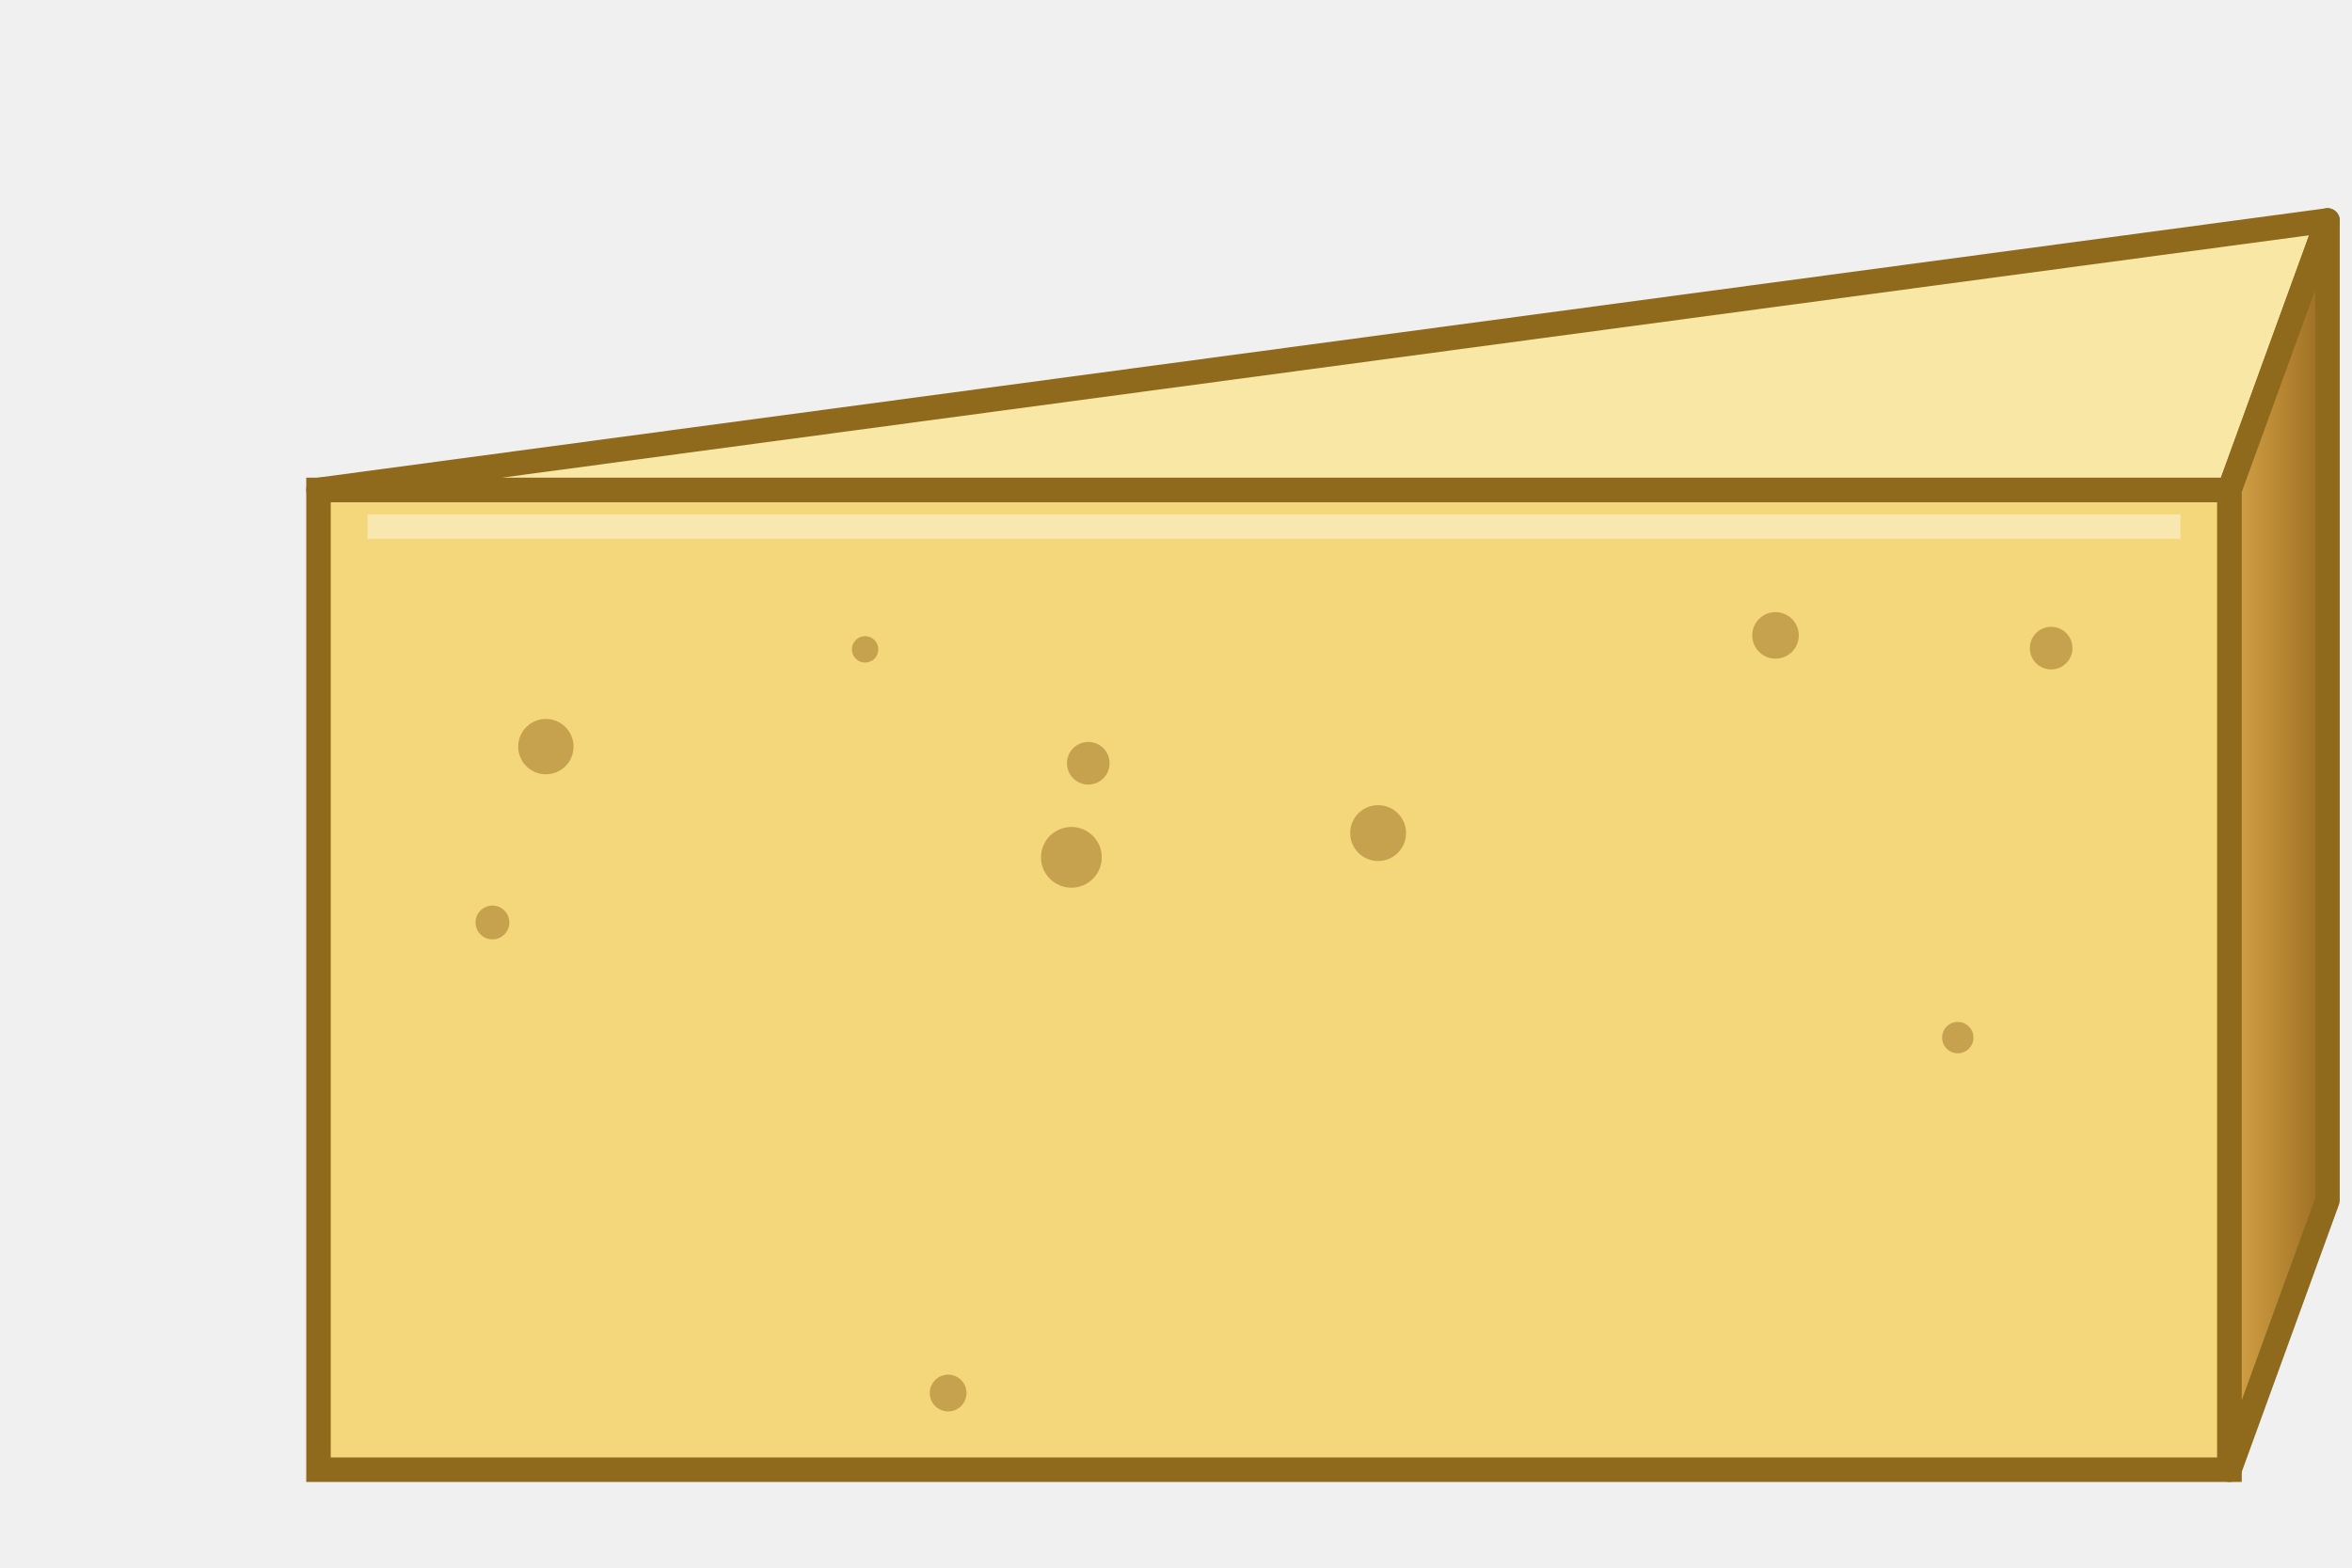
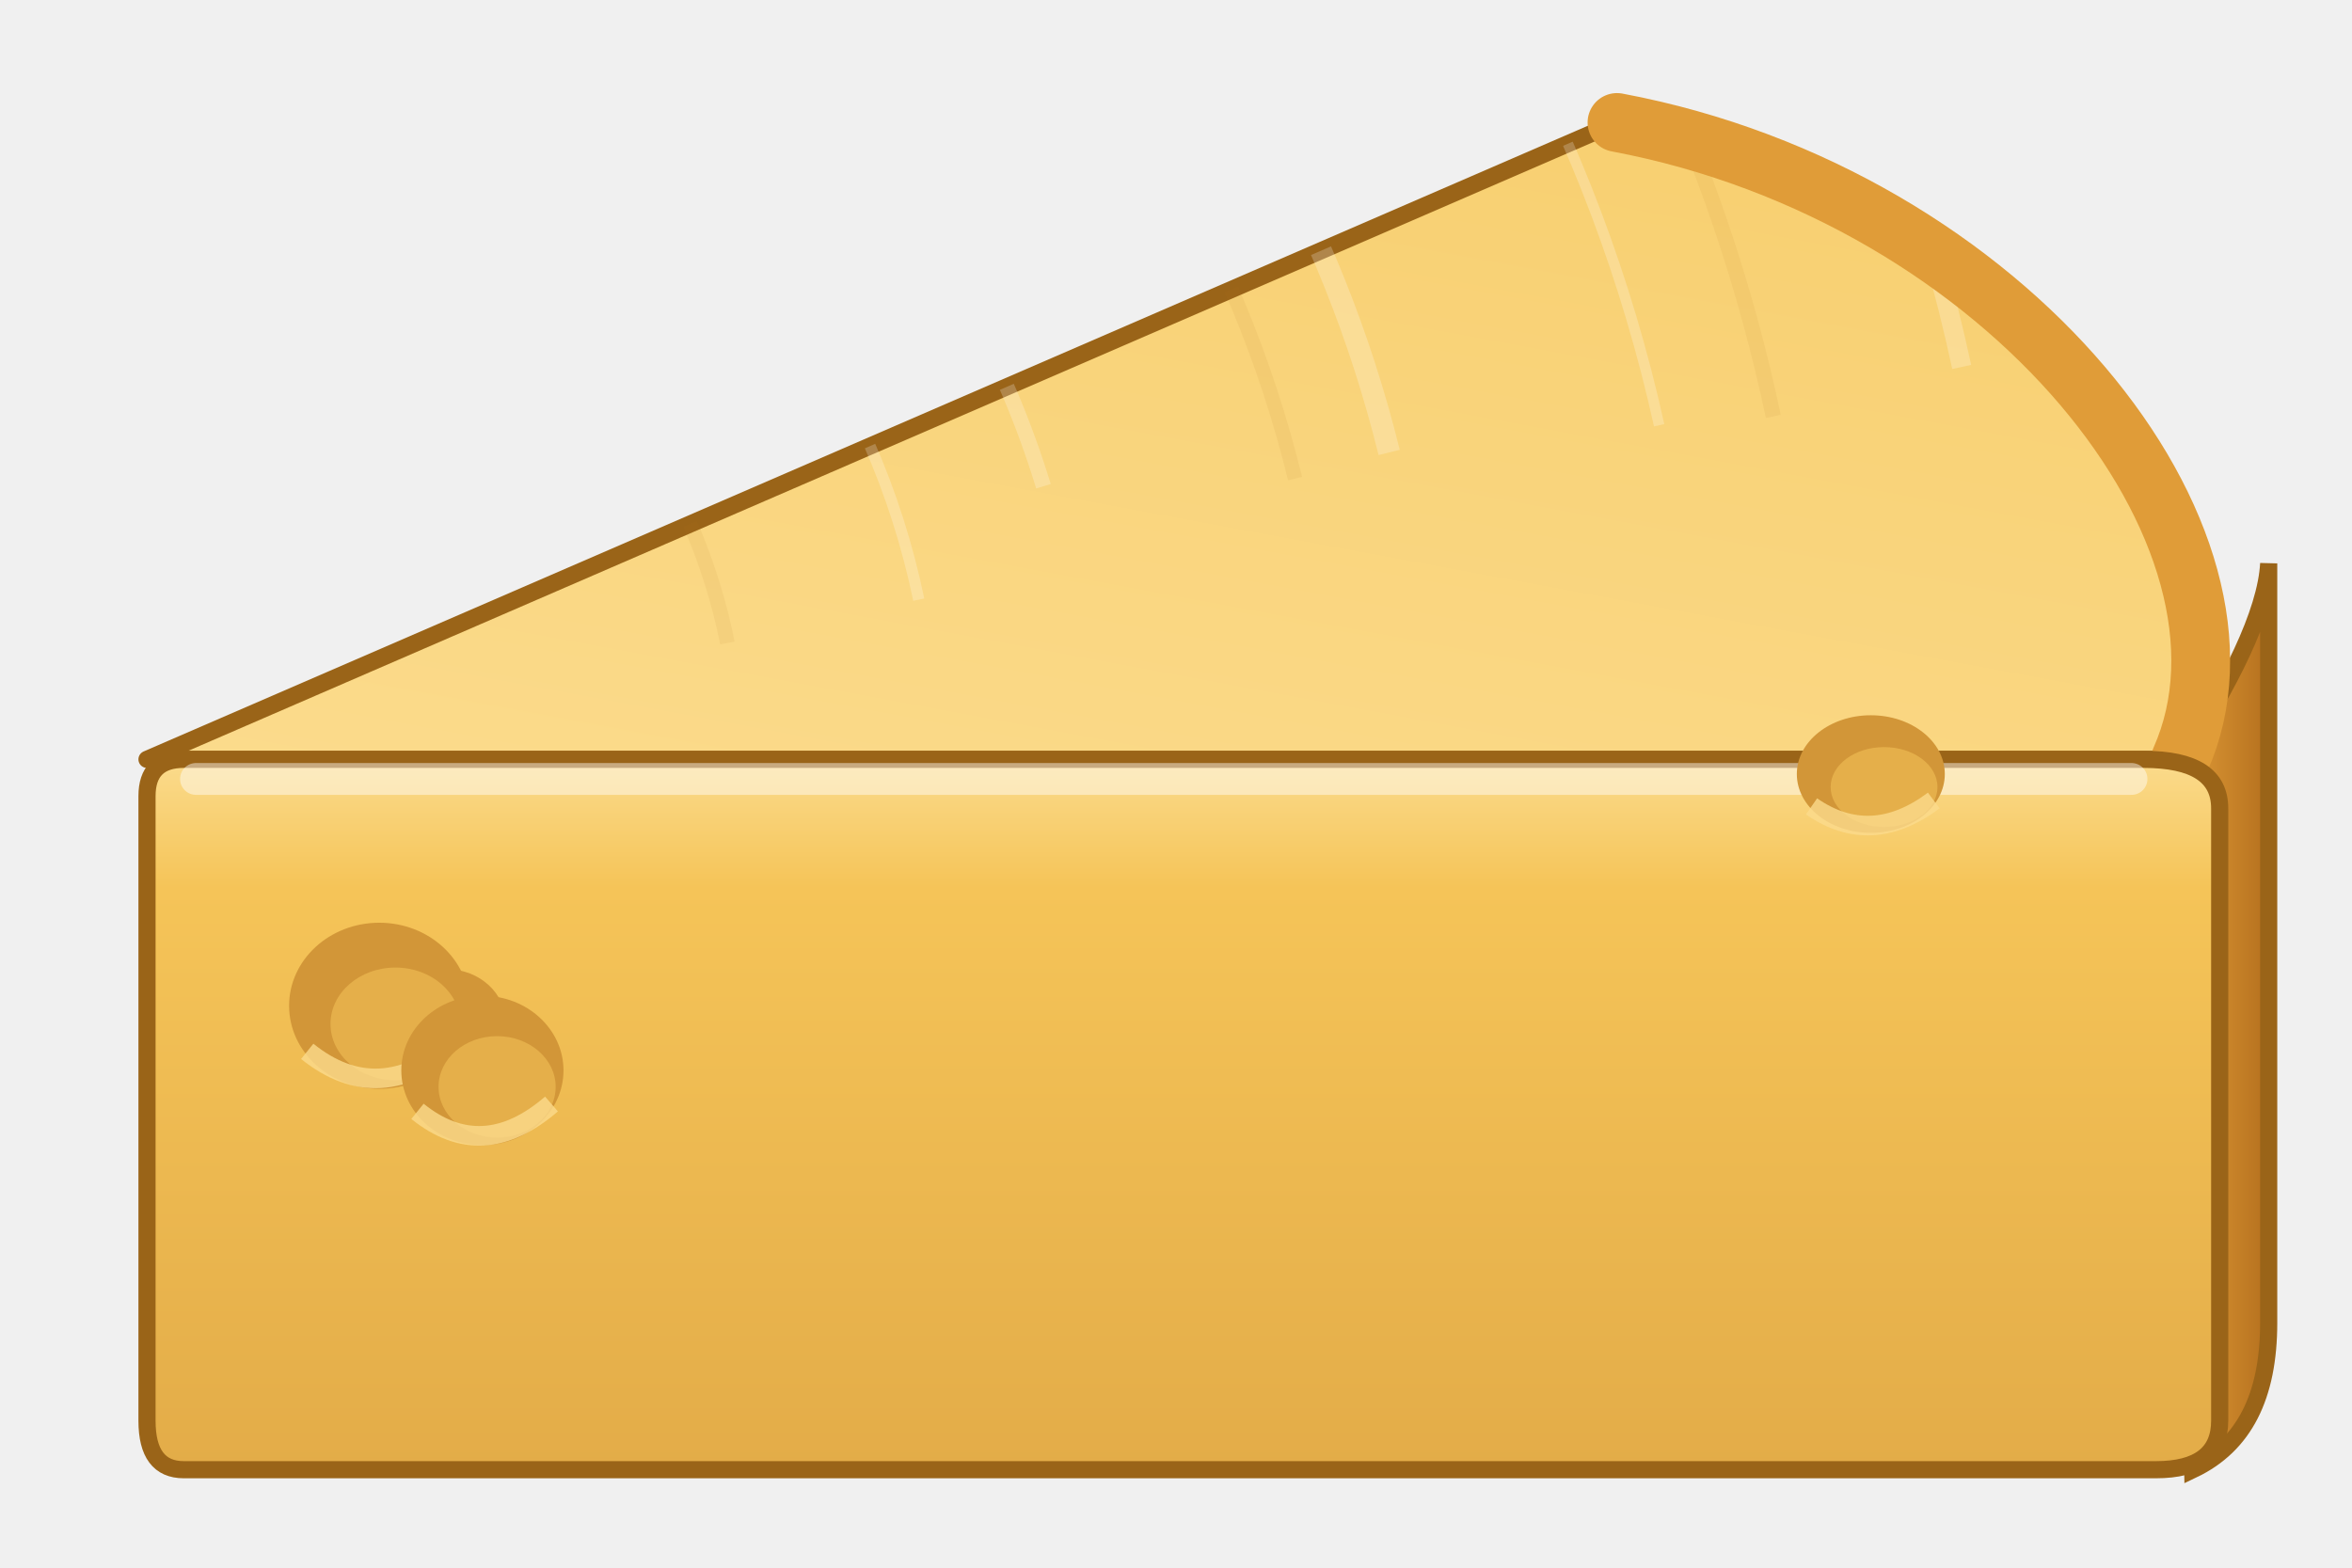
<svg xmlns="http://www.w3.org/2000/svg" viewBox="0 0 96 64">
  <defs>
-     <linearGradient id="rind" x1="0" y1="0" x2="1" y2="0">
-       <stop offset="0" stop-color="#d6a446" />
-       <stop offset="1" stop-color="#9a6c22" />
+     <linearGradient id="wg1f" x1="0" y1="0" x2="0" y2="1">
+       <stop offset="0" stop-color="#fbdb8c" />
+       <stop offset="0.18" stop-color="#f5c458" />
+       <stop offset="1" stop-color="#e3ac48" />
    </linearGradient>
+     <linearGradient id="wg1t" x1="0" y1="1" x2="0.6" y2="0">
+       <stop offset="0" stop-color="#fbdb8c" />
+       <stop offset="1" stop-color="#f8d072" />
+     </linearGradient>
+     <linearGradient id="wg1r" x1="0" y1="0" x2="1" y2="0">
+       <stop offset="0" stop-color="#e09c38" />
+       <stop offset="1" stop-color="#b5701e" />
+     </linearGradient>
+     <clipPath id="wg1c">
+       <path d="M4 31L87 31C91 22 80 8 64 5L4 31Z" />
+     </clipPath>
  </defs>
-   <g transform="translate(4 0)">
-     <rect x="9" y="20" width="78" height="40" fill="#f3d77a" stroke="#8f6a1c" stroke-width="1" />
-     <circle cx="31.31" cy="26.51" r="0.54" fill="#9a6c22" opacity="0.5" />
-     <circle cx="16.1" cy="37.66" r="0.69" fill="#9a6c22" opacity="0.5" />
-     <circle cx="68.47" cy="25.94" r="0.95" fill="#9a6c22" opacity="0.5" />
-     <circle cx="75.91" cy="42.36" r="0.64" fill="#9a6c22" opacity="0.5" />
-     <circle cx="40.42" cy="31.16" r="0.87" fill="#9a6c22" opacity="0.5" />
-     <circle cx="52.25" cy="34.01" r="1.14" fill="#9a6c22" opacity="0.5" />
-     <circle cx="79.72" cy="26.46" r="0.87" fill="#9a6c22" opacity="0.5" />
-     <circle cx="34.7" cy="56.87" r="0.75" fill="#9a6c22" opacity="0.5" />
-     <circle cx="39.73" cy="35" r="1.24" fill="#9a6c22" opacity="0.5" />
-     <circle cx="18.28" cy="30.48" r="1.13" fill="#9a6c22" opacity="0.5" />
-     <path d="M9 20L87 20L91 9L9 20Z" fill="#f9e7a6" stroke="#8f6a1c" stroke-width="1" stroke-linejoin="round" />
-     <path d="M87 20L91 9L91 49L87 60Z" fill="url(#rind)" stroke="#8f6a1c" stroke-width="1" stroke-linejoin="round" />
-     <path d="M11 21.5L85 21.5" stroke="#ffffff" stroke-width="1" opacity="0.4" />
+   <g transform="translate(2 0) scale(1 1)">
+     <path d="M87 31C89 28 90.5 25 90.6 23L90.6 54C90.6 57 89.6 59 87.5 60Z" fill="url(#wg1r)" stroke="#9a6418" stroke-width="0.7" />
+     <path d="M4 31L87 31C91 22 80 8 64 5L4 31Z" fill="url(#wg1t)" stroke="#9a6418" stroke-width="0.7" stroke-linejoin="round" />
+     <g clip-path="url(#wg1c)" fill="none">
+       <path d="M27.69 26.25A24.16 24.16 0 0 0 20.7 13.54" stroke="#b5701e" stroke-width="0.6" opacity="0.08" />
+       <path d="M35.5 24.48A32.17 32.17 0 0 0 30.14 12.26" stroke="#ffffff" stroke-width="0.46" opacity="0.22" />
+       <path d="M40.59 19.85A38.25 38.25 0 0 0 32.9 5.95" stroke="#ffffff" stroke-width="0.62" opacity="0.22" />
+       <path d="M50.86 19.54A48.25 48.25 0 0 0 35.69 -5.37" stroke="#b5701e" stroke-width="0.59" opacity="0.08" />
+       <path d="M54.7 18.47A52.23 52.23 0 0 0 40.48 -6.38" stroke="#ffffff" stroke-width="0.89" opacity="0.22" />
+       <path d="M65.72 17.36A63.21 63.21 0 0 0 48.63 -13.76" stroke="#ffffff" stroke-width="0.43" opacity="0.22" />
+       <path d="M70.38 17A67.85 67.85 0 0 0 56.78 -11.62" stroke="#b5701e" stroke-width="0.62" opacity="0.08" />
+       <path d="M78.07 14.98A75.78 75.78 0 0 0 60.5 -19.5" stroke="#ffffff" stroke-width="0.79" opacity="0.22" />
+       <path d="M87.76 18.01A84.76 84.76 0 0 0 63.54 -29.32" stroke="#ffffff" stroke-width="0.57" opacity="0.22" />
+       <path d="M4 31L87 31C91 22 80 8 64 5L4 31Z" stroke="#e09c38" stroke-width="0" />
+     </g>
+     <path d="M87 31C91 22 80 8 64 5" fill="none" stroke="#e09c38" stroke-width="2.4" stroke-linecap="round" />
+     <path d="M5.5 31L85.5 31Q88.6 31 88.6 33L88.6 58Q88.6 60 86 60L5.5 60Q4 60 4 58L4 32.5Q4 31 5.5 31Z" fill="url(#wg1f)" stroke="#9a6418" stroke-width="0.7" />
+     <path d="M6 31.8L85 31.8" stroke="#ffffff" stroke-width="1.3" opacity="0.45" stroke-linecap="round" />
+     <ellipse cx="16.25" cy="41.78" rx="2.4" ry="2.21" fill="#d29638" />
+     <ellipse cx="16.69" cy="42.27" rx="1.73" ry="1.5" fill="#e5af4a" />
+     <path d="M14.33 42.99Q16.25 44.54 18.3 42.77" fill="none" stroke="#fbdb8c" stroke-width="0.8" opacity="0.8" />
+     <ellipse cx="13.48" cy="41.06" rx="3.68" ry="3.39" fill="#d29638" />
+     <ellipse cx="14.14" cy="41.8" rx="2.65" ry="2.3" fill="#e5af4a" />
+     <path d="M10.54 42.92Q13.48 45.29 16.61 42.58" fill="none" stroke="#fbdb8c" stroke-width="0.8" opacity="0.8" />
+     <ellipse cx="17.69" cy="43.7" rx="3.31" ry="3.05" fill="#d29638" />
+     <ellipse cx="18.29" cy="44.37" rx="2.39" ry="2.07" fill="#e5af4a" />
+     <path d="M15.04 45.37Q17.69 47.51 20.51 45.07" fill="none" stroke="#fbdb8c" stroke-width="0.8" opacity="0.8" />
+     <ellipse cx="74.36" cy="31.6" rx="3.02" ry="2.4" fill="#d29638" />
+     <ellipse cx="74.9" cy="32.13" rx="2.18" ry="1.63" fill="#e5af4a" />
+     <path d="M71.94 32.92Q74.36 34.6 76.93 32.68" fill="none" stroke="#fbdb8c" stroke-width="0.8" opacity="0.8" />
  </g>
</svg>
